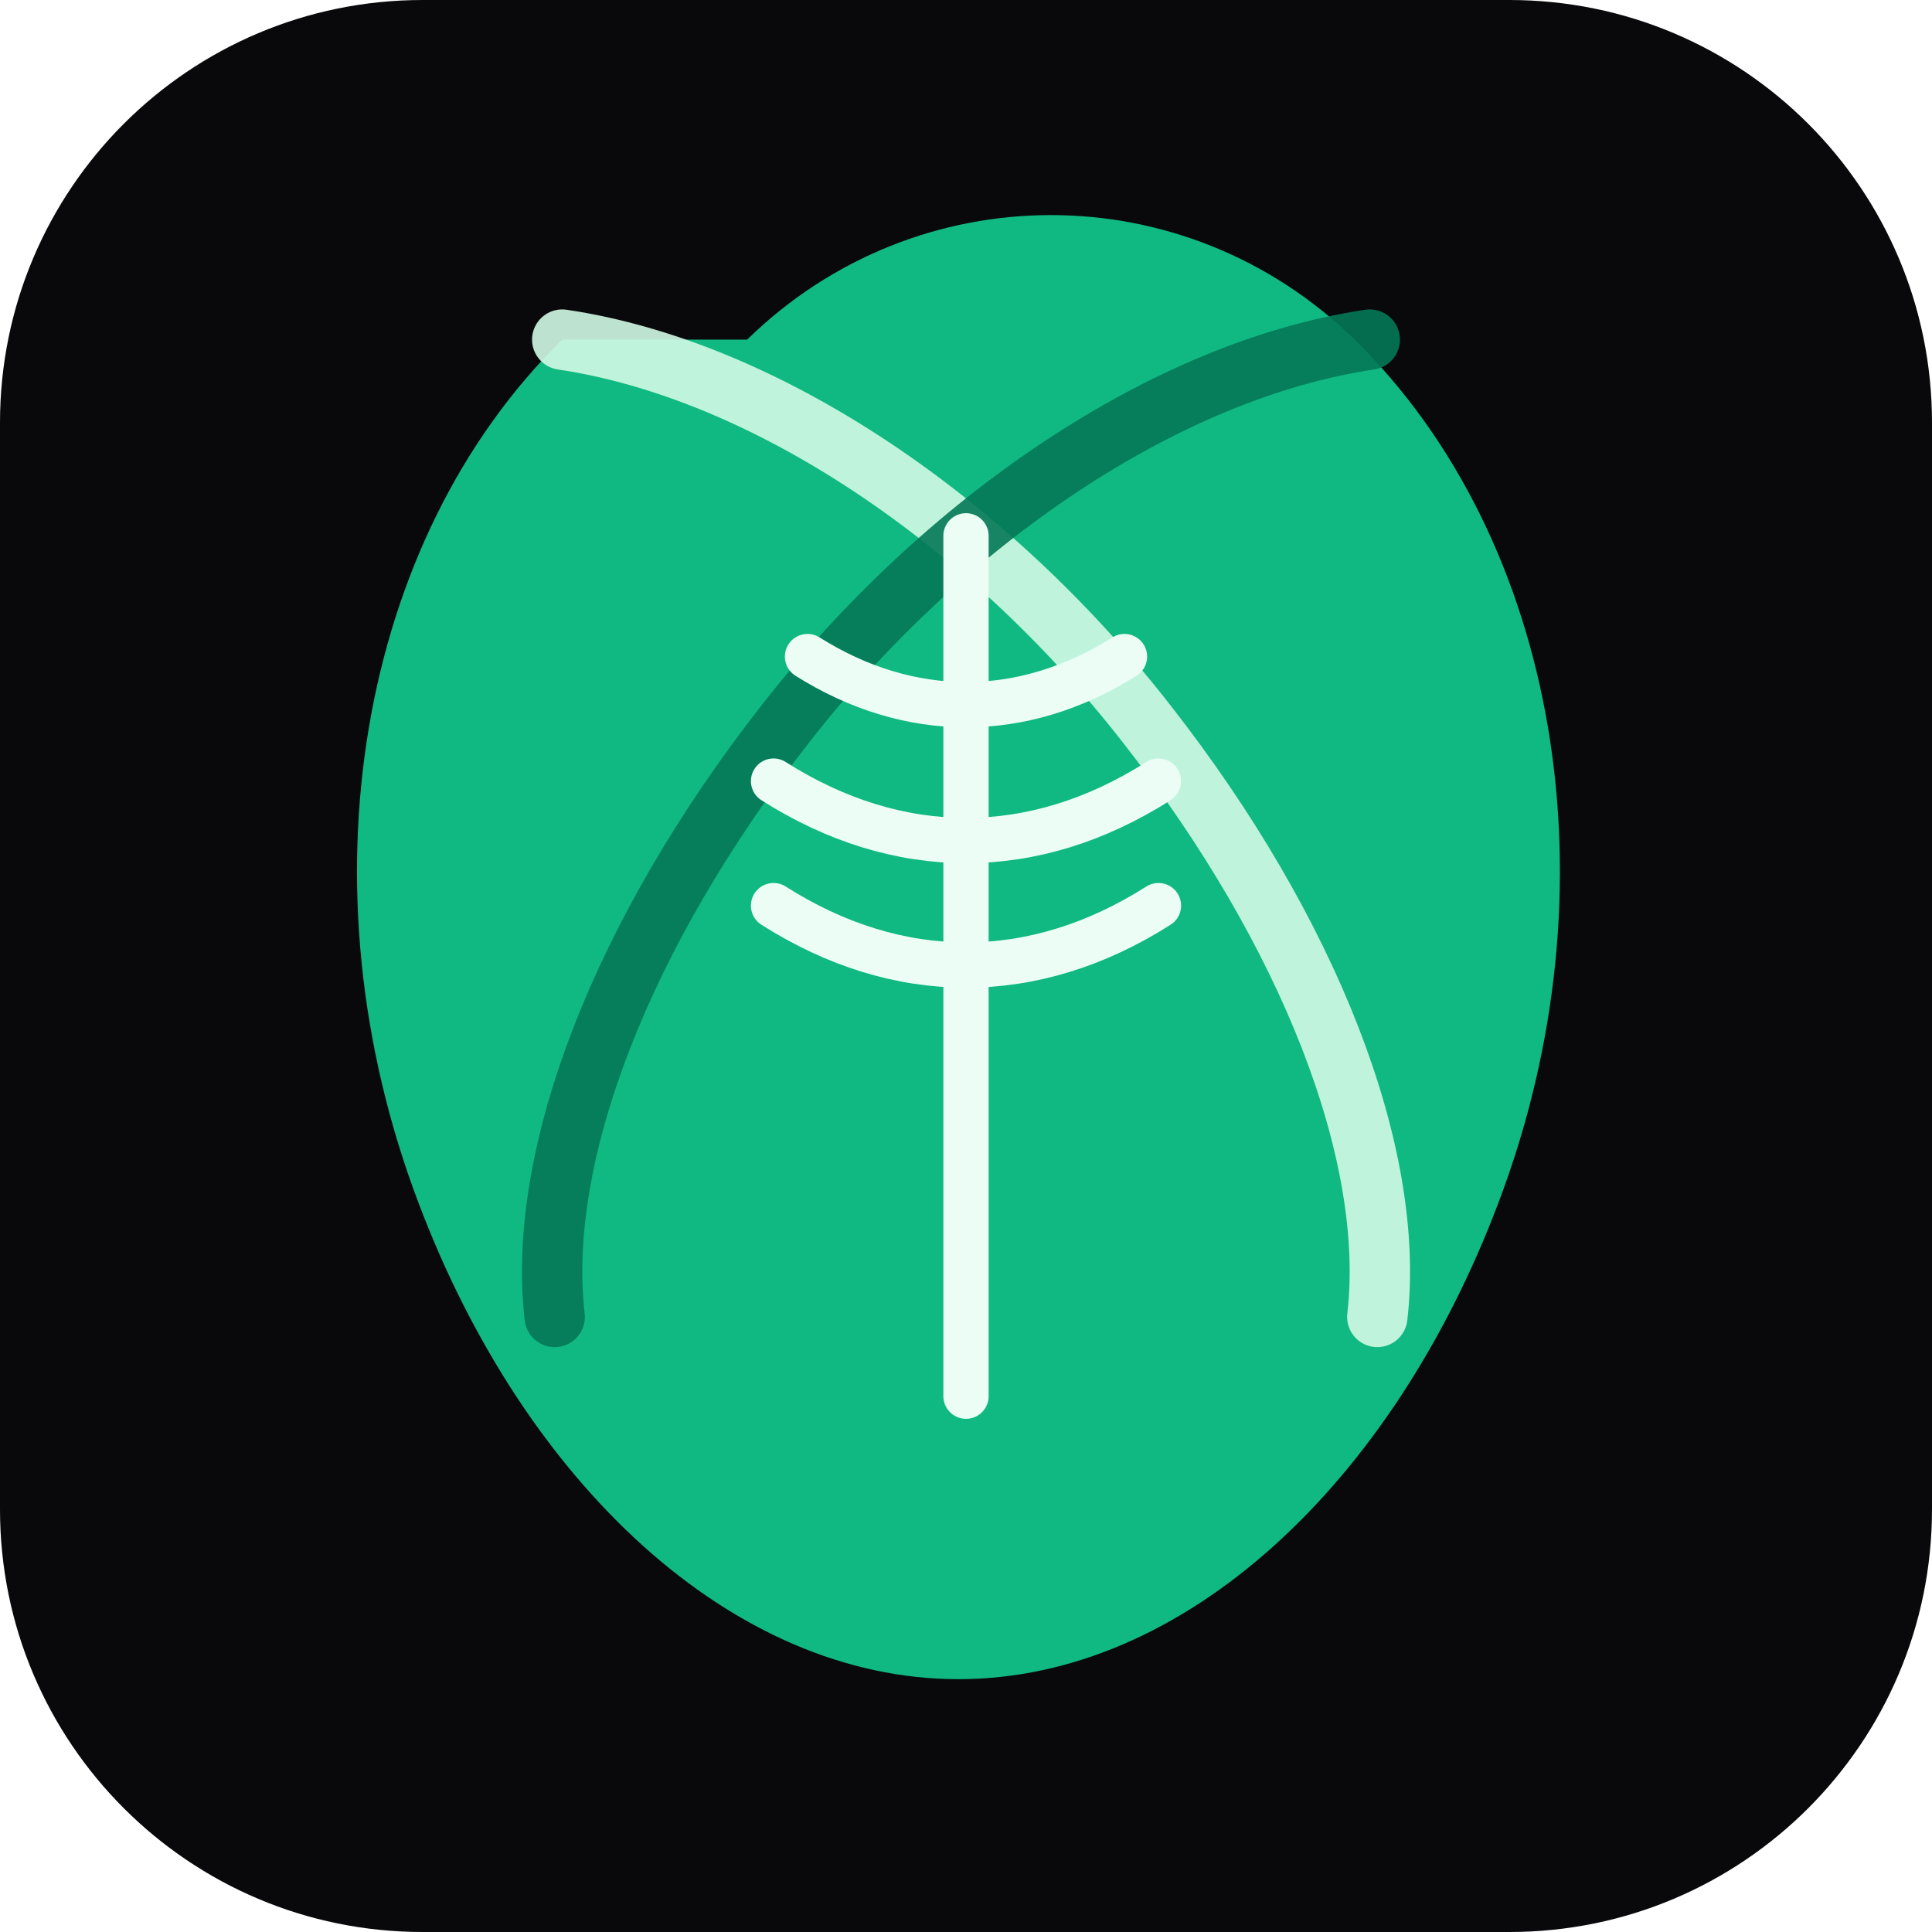
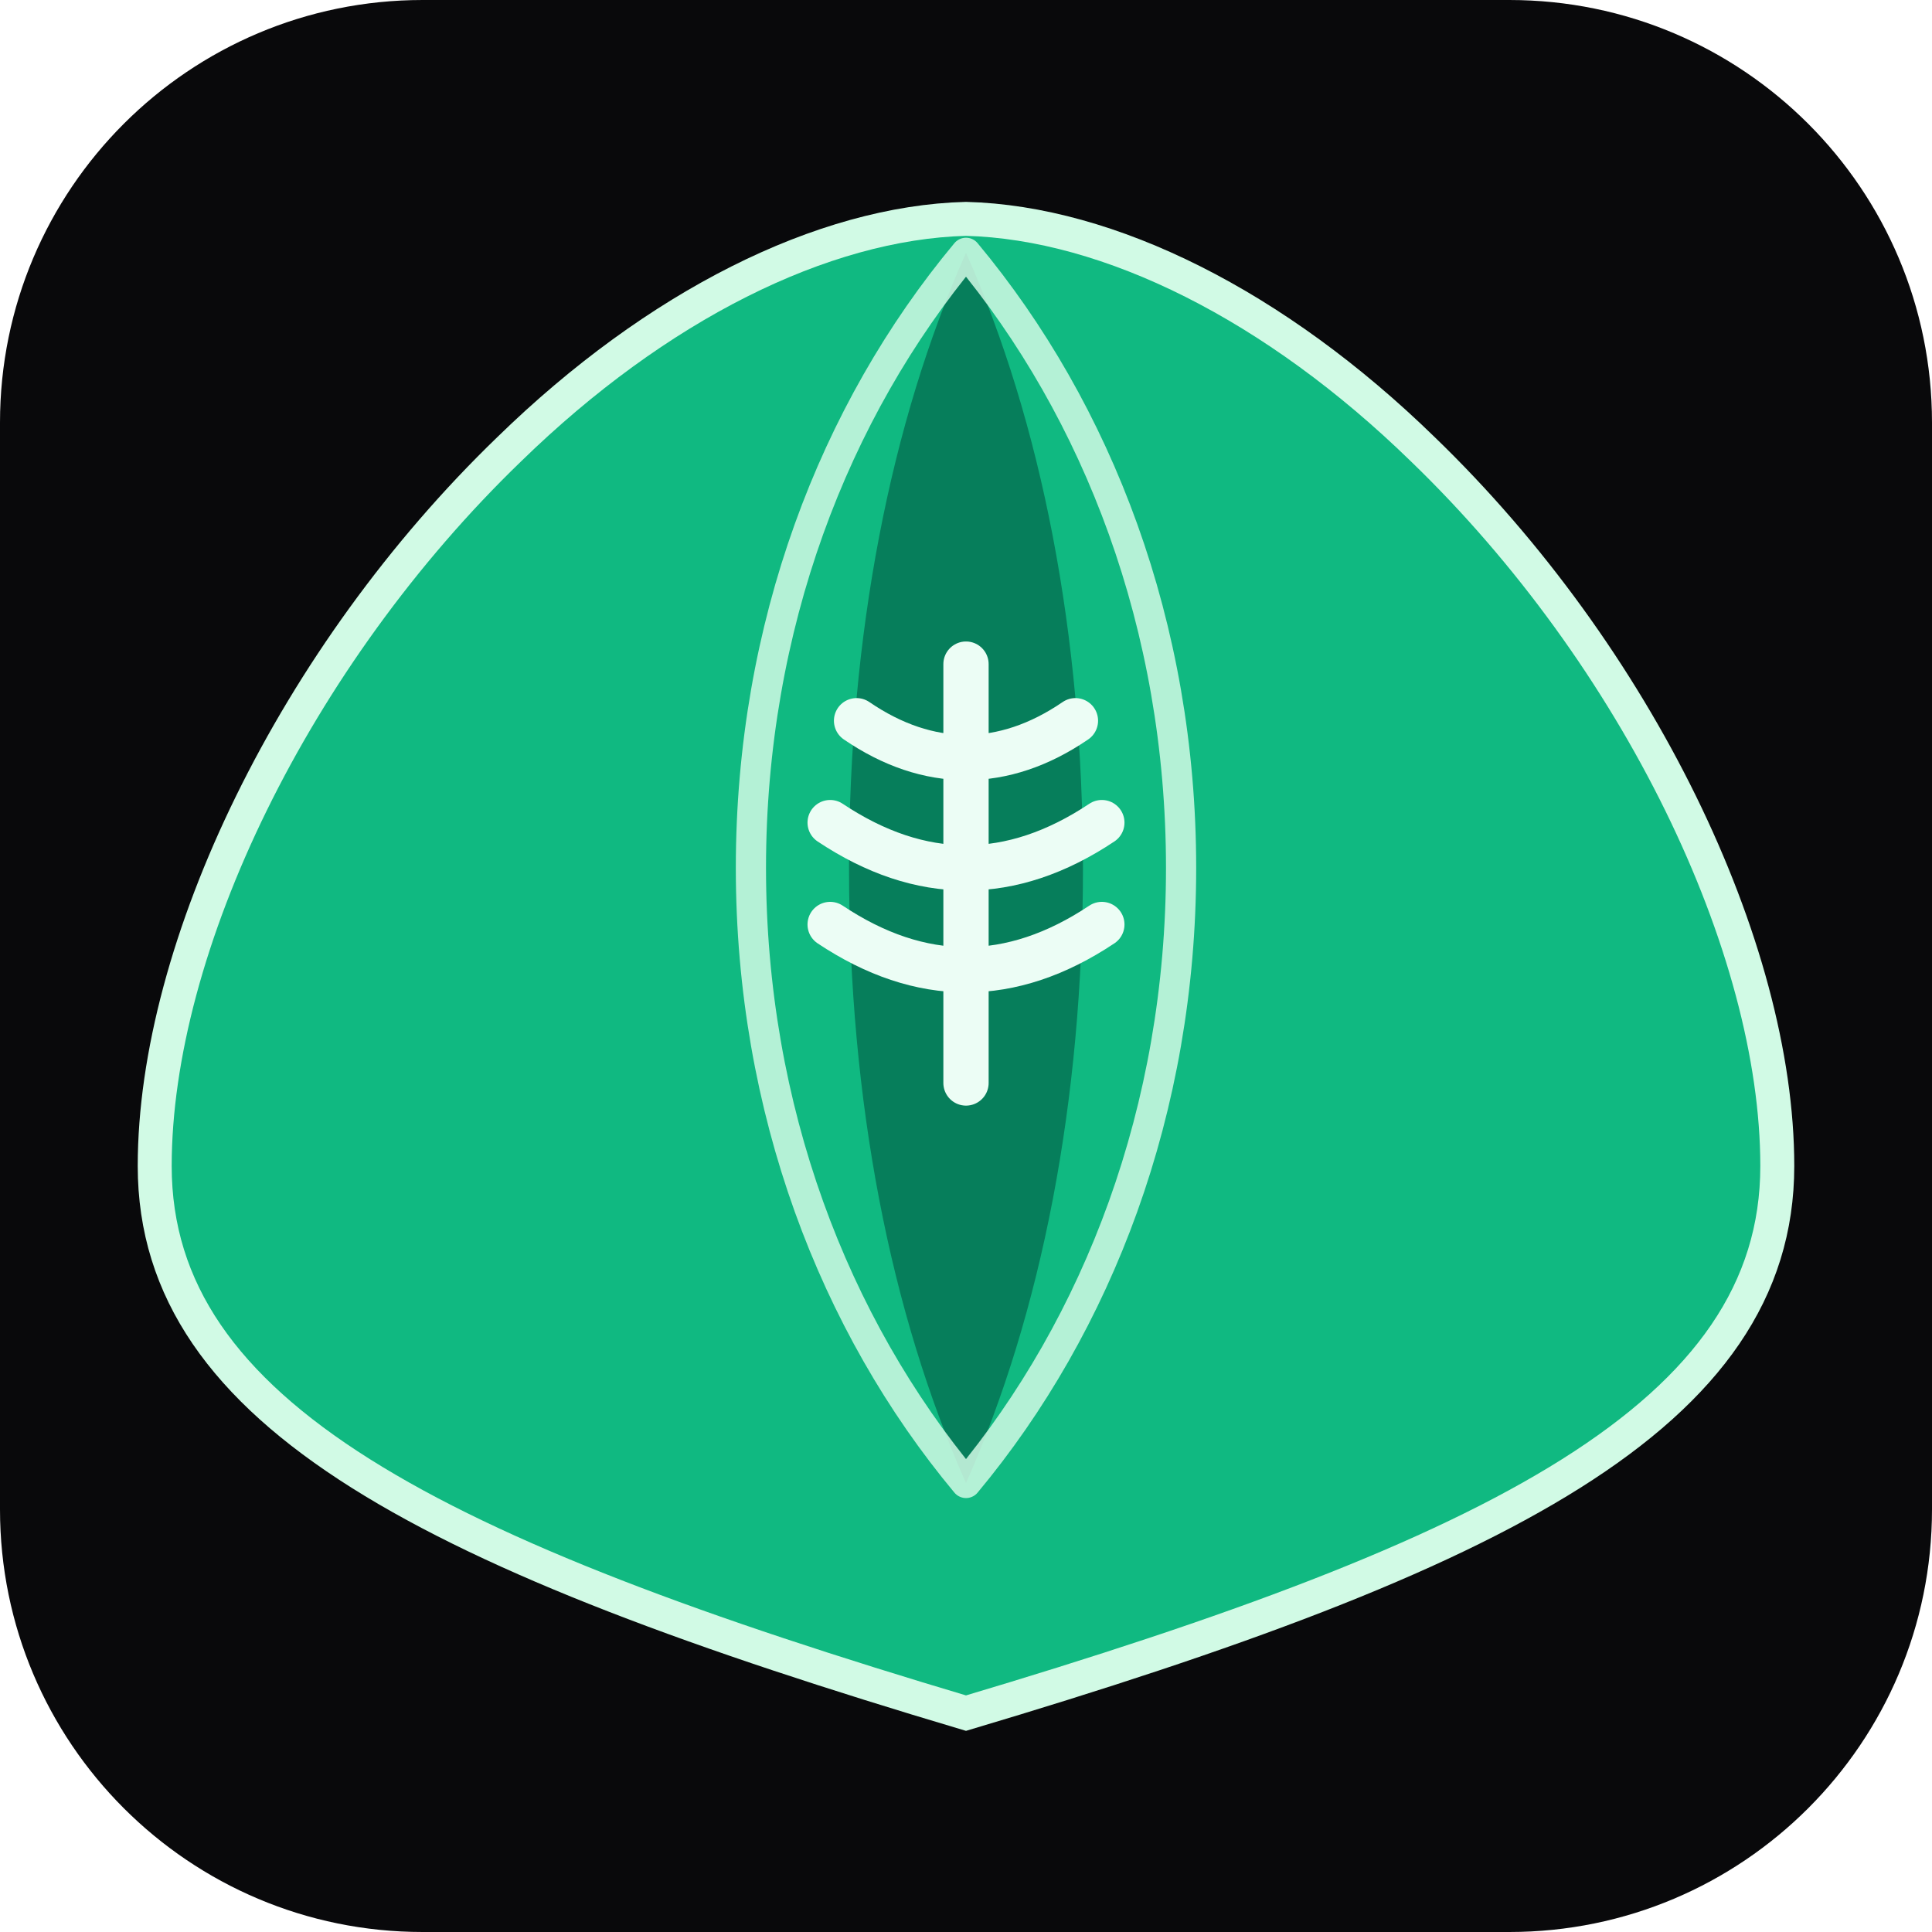
<svg xmlns="http://www.w3.org/2000/svg" viewBox="0 0 512 512">
  <rect width="512" height="512" rx="112" fill="#09090b" />
-   <path d="M149 90c-54 53-70 145-38 229 28 74 83 126 143 126s115-52 143-126c32-84 16-176-38-229-45-44-116-44-161 0Z" fill="#10b981" />
-   <path d="M149 90c54 8 113 48 155 102 43 55 66 114 61 157" fill="none" stroke="#d1fae5" stroke-width="16" stroke-linecap="round" opacity=".9" />
-   <path d="M363 90c-54 8-113 48-155 102-43 55-66 114-61 157" fill="none" stroke="#047857" stroke-width="16" stroke-linecap="round" opacity=".9" />
-   <path d="M256 142v228M214 174c27 17 57 17 84 0M205 207c33 21 69 21 102 0M205 240c33 21 69 21 102 0" fill="none" stroke="#ecfdf5" stroke-width="12" stroke-linecap="round" />
+   <path d="M256 58c-38 1-82 23-121 61-57 55-94 132-94 190 0 66 74 103 215 145 141-42 215-79 215-145 0-58-37-135-94-190-39-38-83-60-121-61Z" fill="#10b981" stroke="#d1fae5" stroke-width="9" />
+   <path d="M256 67c-20 45-31 101-31 163s11 118 31 163c20-45 31-101 31-163S276 112 256 67Z" fill="#047857" opacity=".9" />
+   <path d="M256 67c-35 42-57 99-57 163s22 121 57 163M256 67c35 42 57 99 57 163s-22 121-57 163" fill="none" stroke="#d1fae5" stroke-width="8" stroke-linecap="round" opacity=".85" />
+   <path d="M256 176v111M227 191c19 13 39 13 58 0M220 218c24 16 48 16 72 0M220 245c24 16 48 16 72 0" fill="none" stroke="#ecfdf5" stroke-width="12" stroke-linecap="round" />
</svg>
